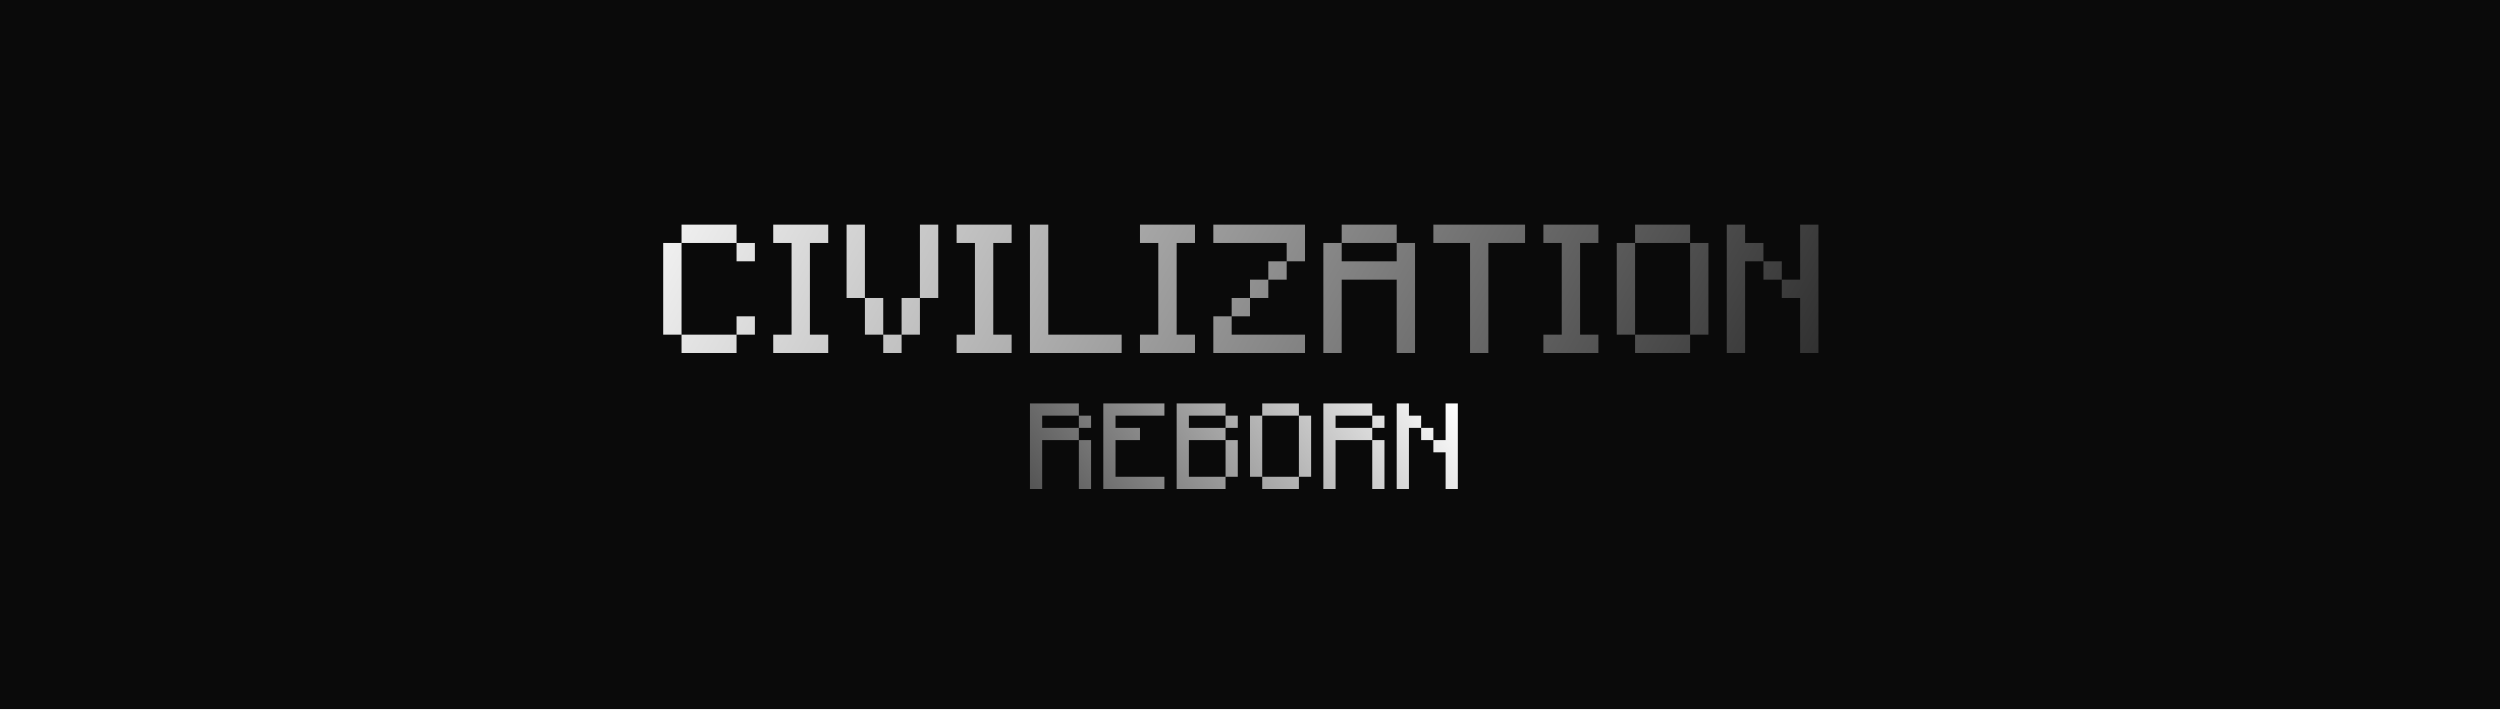
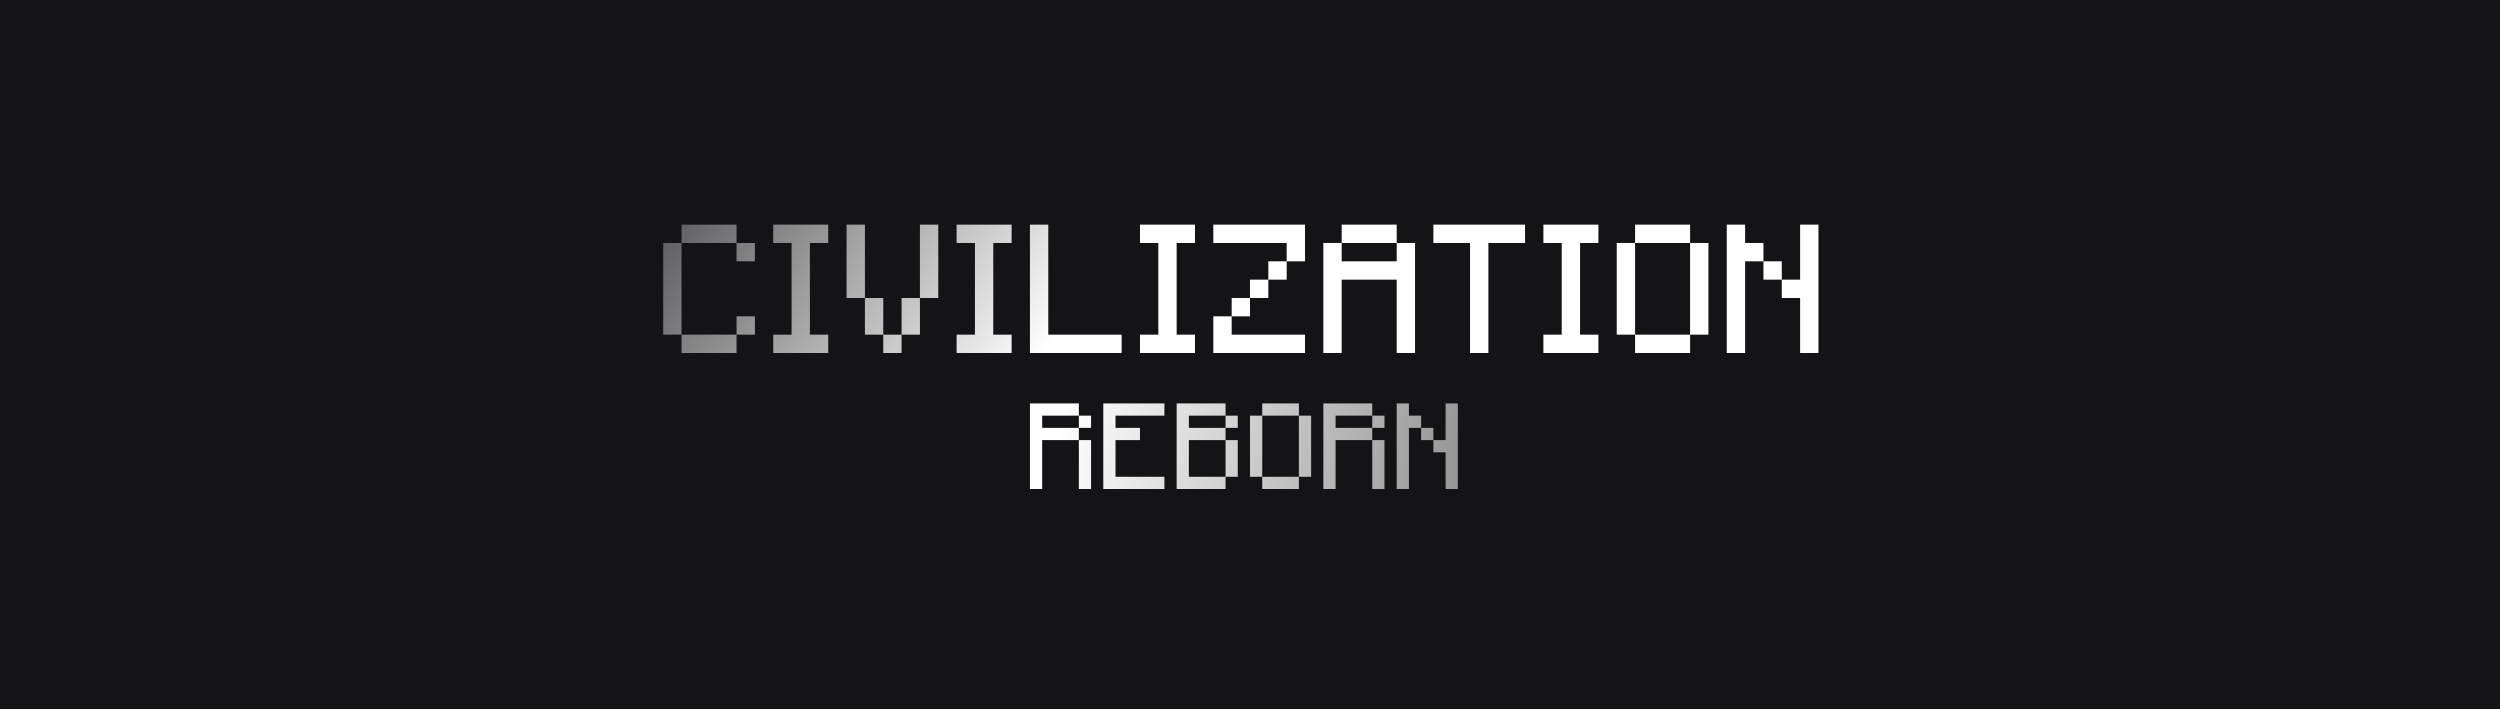
<svg xmlns="http://www.w3.org/2000/svg" width="1636" height="464" viewBox="0 0 1636 464" fill="none">
-   <rect width="1636" height="464" fill="#0A0A0A" />
+   <rect width="1636" height="464" fill="#141417" />
  <path d="M446 231V219H482V231H446ZM482 219V207H494V219H482ZM434 219V159H446V219H434ZM482 171V159H494V171H482ZM446 159V147H482V159H446ZM506 231V219H518V159H506V147H542V159H530V219H542V231H506ZM578 231V219H590V231H578ZM566 219V195H578V219H566ZM590 219V195H602V219H590ZM554 195V147H566V195H554ZM602 195V147H614V195H602ZM626 231V219H638V159H626V147H662V159H650V219H662V231H626ZM674 231V147H686V219H734V231H674ZM746 231V219H758V159H746V147H782V159H770V219H782V231H746ZM794 231V207H806V219H854V231H794ZM806 207V195H818V207H806ZM818 195V183H830V195H818ZM830 183V171H842V183H830ZM842 171V159H794V147H854V171H842ZM866 231V159H878V171H914V159H926V231H914V183H878V231H866ZM878 159V147H914V159H878ZM962 231V159H938V147H998V159H974V231H962ZM1010 231V219H1022V159H1010V147H1046V159H1034V219H1046V231H1010ZM1070 231V219H1106V231H1070ZM1058 219V159H1070V219H1058ZM1106 219V159H1118V219H1106ZM1070 159V147H1106V159H1070ZM1154 183V171H1166V183H1154ZM1130 231V147H1142V159H1154V171H1142V231H1130ZM1178 231V195H1166V183H1178V147H1190V231H1178Z" fill="url(#paint0_linear_1522_55)" />
  <path d="M706 320V288H714V320H706ZM706 280V272H714V280H706ZM674 320V264H706V272H682V280H706V288H682V320H674ZM722 320V264H762V272H730V280H746V288H730V312H762V320H722ZM802 312V288H810V312H802ZM802 280V272H810V280H802ZM770 320V264H802V272H778V280H802V288H778V312H802V320H770ZM826 320V312H850V320H826ZM818 312V272H826V312H818ZM850 312V272H858V312H850ZM826 272V264H850V272H826ZM898 320V288H906V320H898ZM898 280V272H906V280H898ZM866 320V264H898V272H874V280H898V288H874V320H866ZM930 288V280H938V288H930ZM914 320V264H922V272H930V280H922V320H914ZM946 320V296H938V288H946V264H954V320H946Z" fill="url(#paint1_linear_1522_55)" />
  <defs>
-     <linearGradient id="paint0_linear_1522_55" x1="1349" y1="236" x2="574.832" y2="-201.207" gradientUnits="userSpaceOnUse">
-       <stop stop-color="#0A0A0A" />
+     <linearGradient id="paint0_linear_1522_55" x1="315" y1="119" x2="609.172" y2="332.375" gradientUnits="userSpaceOnUse">
+       <stop stop-color="#141417" />
      <stop offset="1" stop-color="white" />
    </linearGradient>
-     <linearGradient id="paint1_linear_1522_55" x1="882.133" y1="162.709" x2="577" y2="380" gradientUnits="userSpaceOnUse">
+     <linearGradient id="paint1_linear_1522_55" x1="700" y1="252" x2="1267" y2="385" gradientUnits="userSpaceOnUse">
      <stop stop-color="white" />
-       <stop offset="1" stop-color="#0A0A0A" />
+       <stop offset="1" stop-color="#141417" />
    </linearGradient>
  </defs>
</svg>
